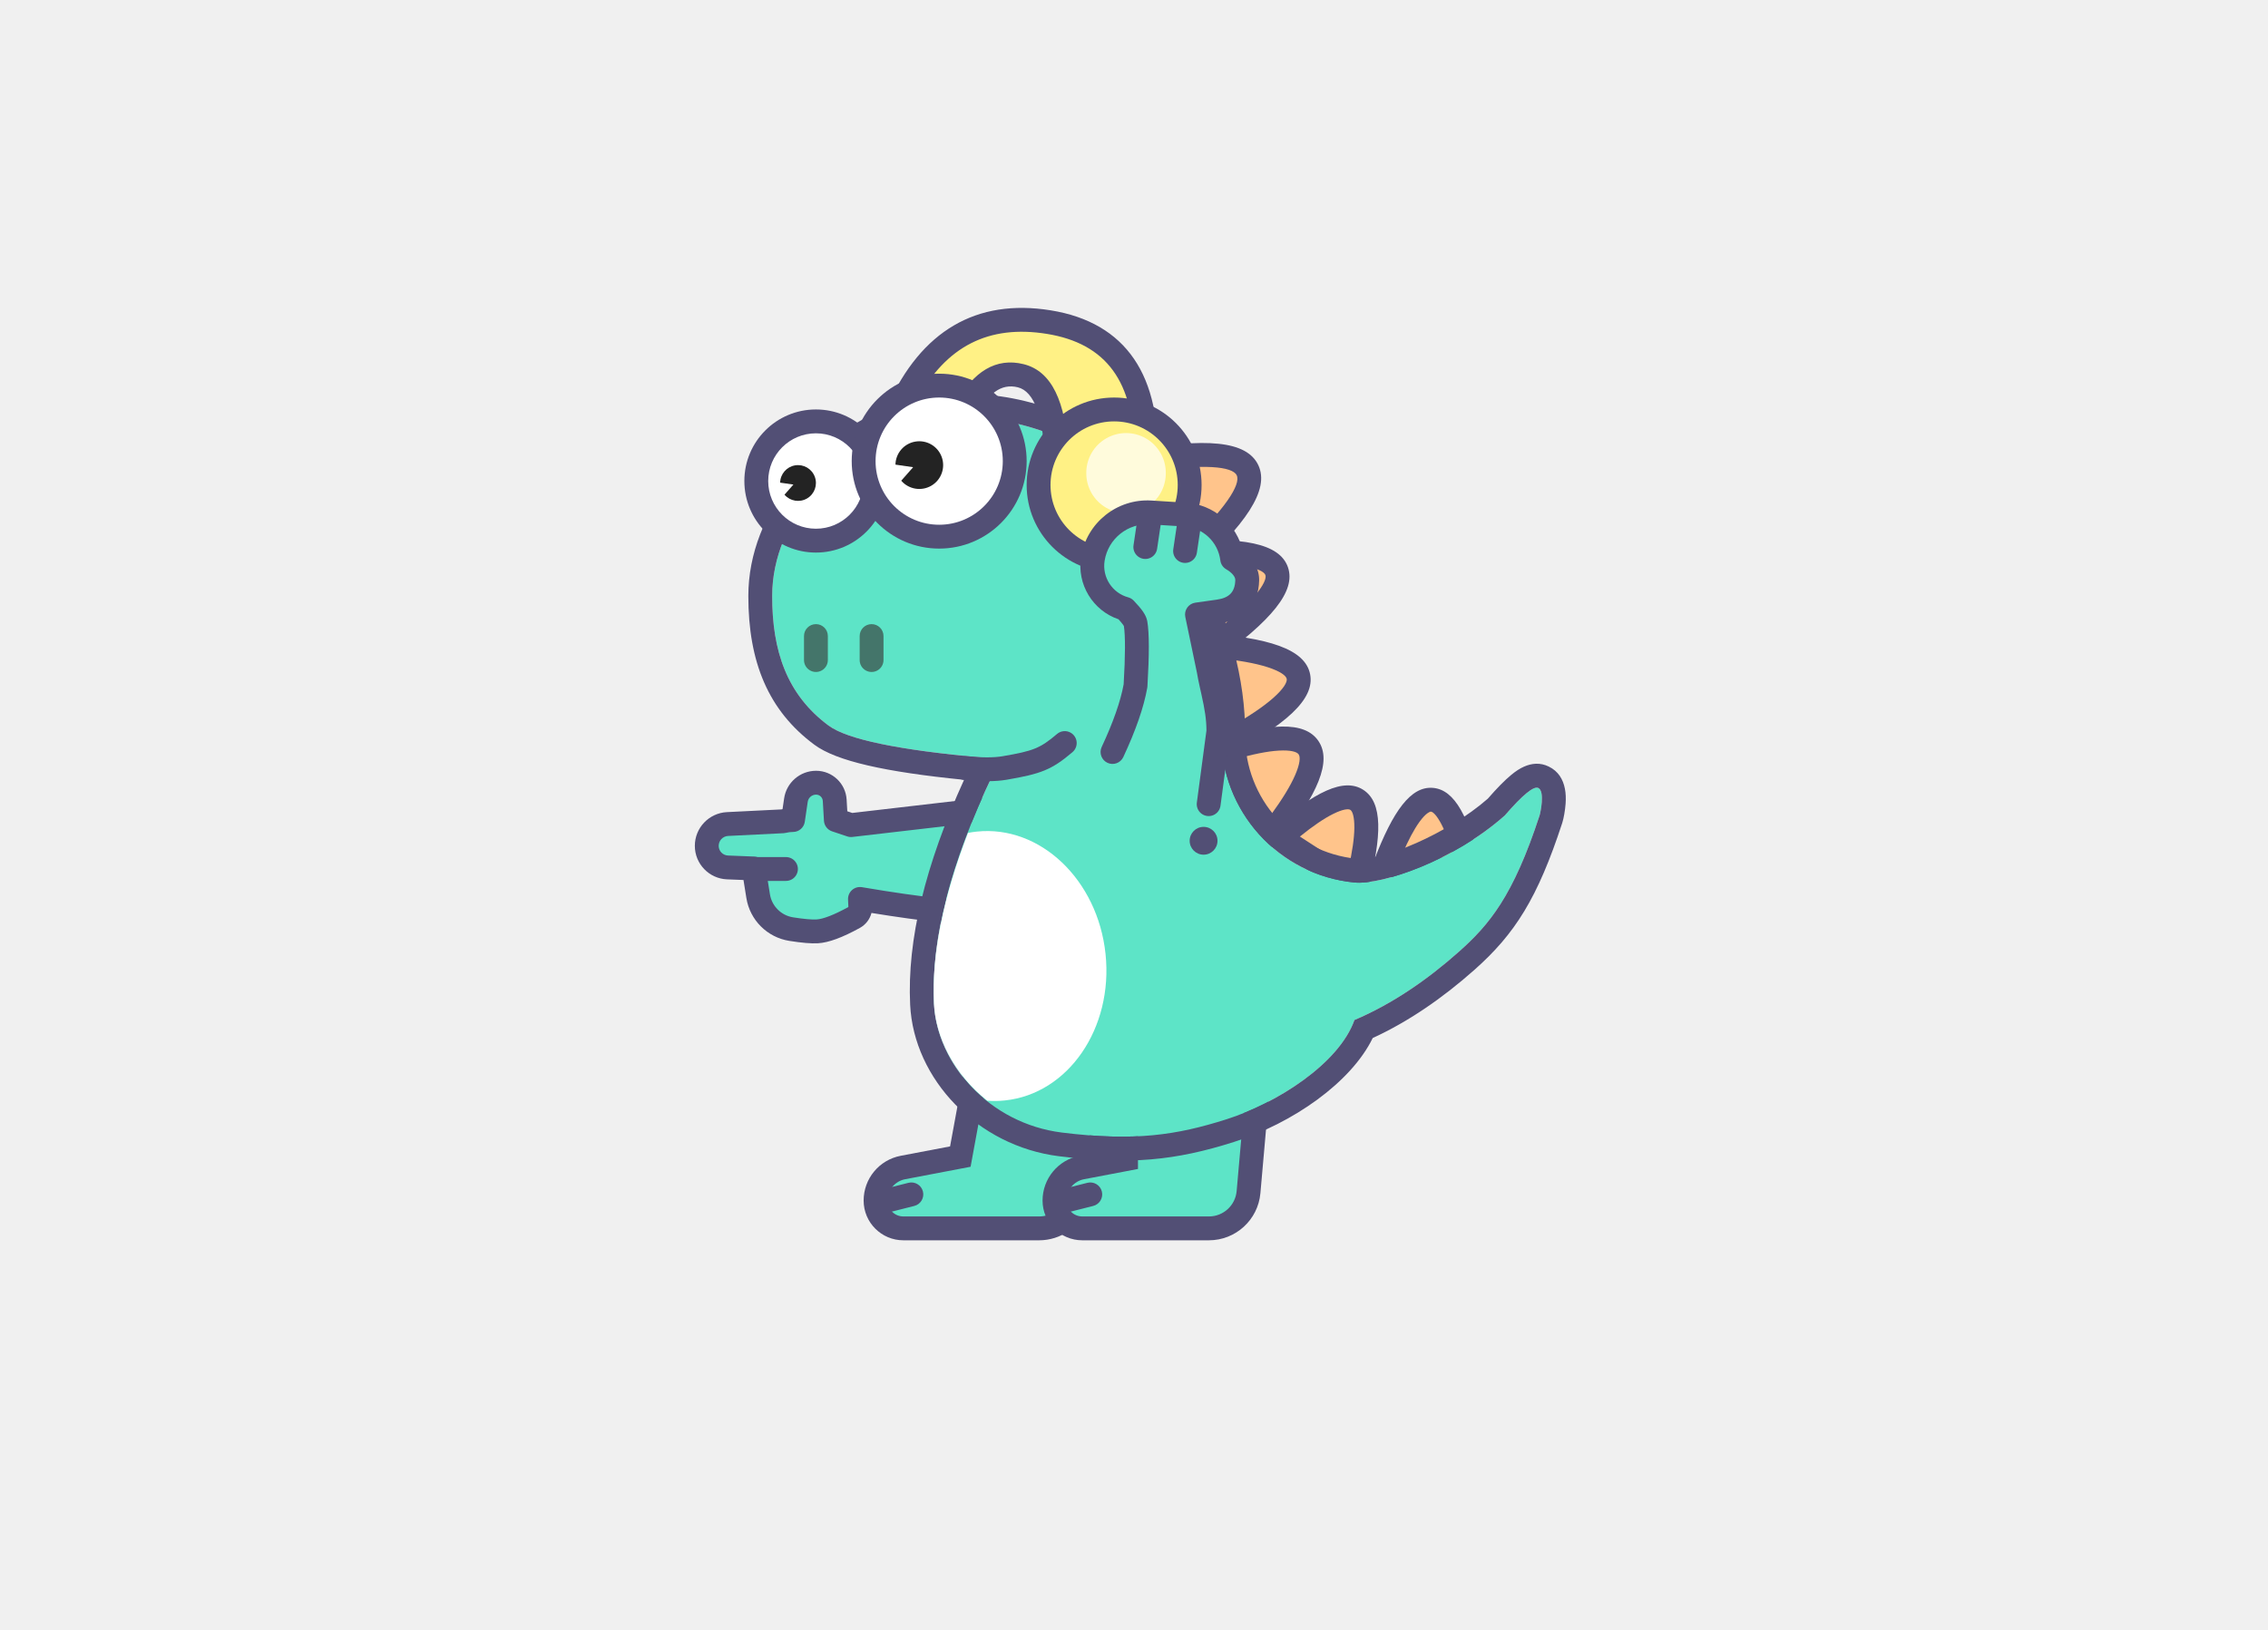
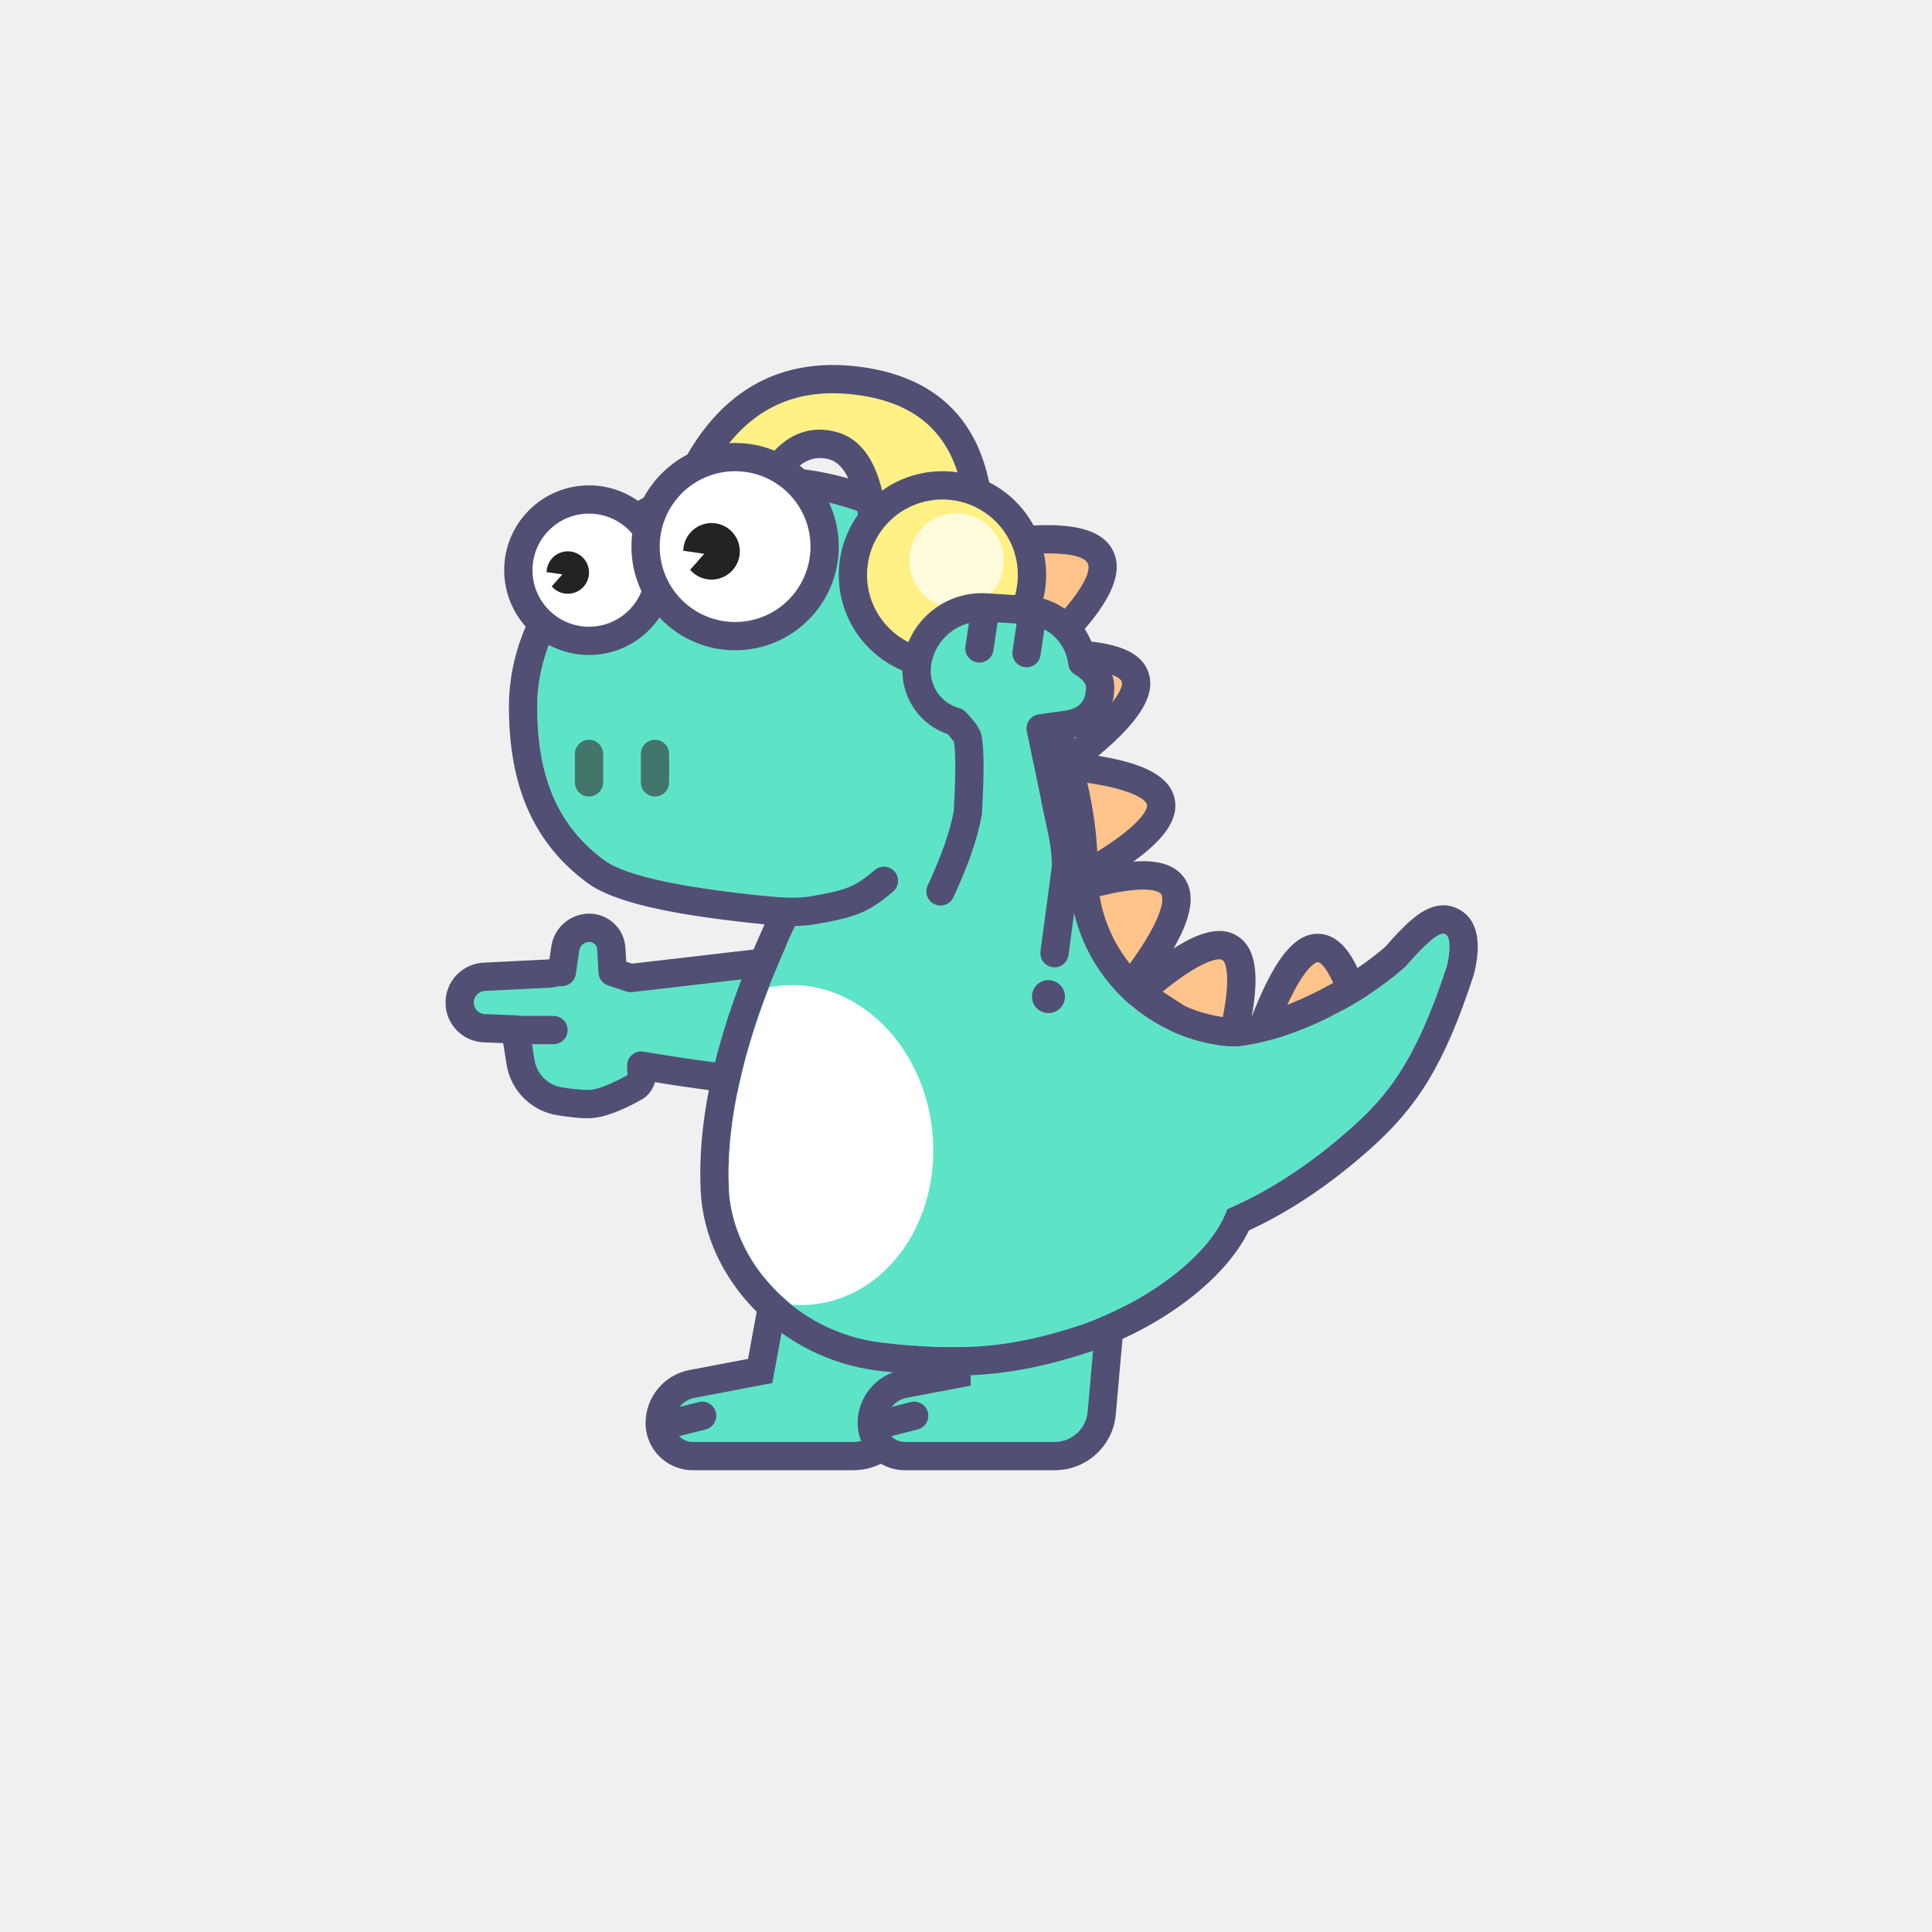
- <svg xmlns="http://www.w3.org/2000/svg" width="64px" height="46px" viewBox="0 0 1024.00 1024.00" class="icon" version="1.1" fill="#000000" stroke="#000000" stroke-width="0.01">
+ <svg xmlns="http://www.w3.org/2000/svg" width="96px" height="96px" viewBox="0 0 1024.00 1024.00" class="icon" version="1.1" fill="#000000" stroke="#000000" stroke-width="0.01">
  <g id="SVGRepo_bgCarrier" stroke-width="0" />
  <g id="SVGRepo_tracerCarrier" stroke-linecap="round" stroke-linejoin="round" />
  <g id="SVGRepo_iconCarrier">
    <path d="M419.847 691.537c-21.247-16.839-32.496-40.218-33.495-61.035-1.479-30.822 5.642-66.562 21.362-107.223a62.184 62.184 0 0 1 5.5-0.824c39.784-4.183 76.008 30.238 80.911 76.88 4.9 46.642-23.375 87.842-63.156 92.023a62.579 62.579 0 0 1-11.122 0.18z" fill="#FFFFFF" />
    <path d="M427.09 771.746h25.328a24.976 24.976 0 0 0 23.297-15.972l35.615-92.148c0.505-1.301 0.897-2.647 1.176-4.016 2.755-13.514-5.969-26.704-19.486-29.459l-44.819-9.139-0.472-0.09c-13.567-2.493-26.587 6.484-29.079 20.048l-15.745 85.666-36.075 6.871A21.129 21.129 0 0 0 349.659 754.263a17.483 17.483 0 0 0 17.483 17.483h59.949z" fill="#5DE4C7" />
    <path d="M396.463 720.239l14.818-80.619c3.242-17.638 20.165-29.306 37.803-26.065l0.614 0.117 44.821 9.136c17.57 3.582 28.912 20.727 25.333 38.298a33.01 33.01 0 0 1-1.529 5.222l-35.62 92.15A32.476 32.476 0 0 1 452.418 779.239H367.141c-13.794 0-24.976-11.184-24.976-24.976 0-13.742 9.765-25.545 23.265-28.115l31.032-5.909zM452.418 764.254a17.478 17.478 0 0 0 16.307-11.182l35.618-92.148a17.483 17.483 0 0 0-12.815-23.435l-44.821-9.131c-9.828-1.811-18.939 4.473-20.687 13.969l-16.671 90.711-41.112 7.83A13.637 13.637 0 0 0 357.151 754.263a9.99 9.99 0 0 0 9.99 9.99h85.277z" fill="#524F75" />
    <path d="M358.65 761.526l15.33-3.874a7.493 7.493 0 0 0-3.674-14.531l-15.33 3.876a7.493 7.493 0 1 0 3.674 14.528z" fill="#524F75" />
    <path d="M536.976 771.746h22.088a24.976 24.976 0 0 0 24.878-22.78l5.255-59.547a25.006 25.006 0 0 0-1.464-10.877c-4.795-12.932-19.166-19.528-32.099-14.736l-32.338 11.988a24.973 24.973 0 0 0-16.292 23.417v29.004l-27.783 5.292A21.129 21.129 0 0 0 462.049 754.263a17.483 17.483 0 0 0 17.483 17.483h57.444z" fill="#5DE4C7" />
    <path d="M499.512 722.017v-22.805c0-13.579 8.449-25.725 21.179-30.443l32.336-11.988c16.814-6.234 35.498 2.343 41.729 19.159 1.676 4.516 2.325 9.343 1.903 14.139l-5.255 59.547A32.468 32.468 0 0 1 559.064 779.239H479.532c-13.794 0-24.976-11.184-24.976-24.976 0-13.742 9.765-25.545 23.265-28.115l21.691-4.131zM559.064 764.254a17.483 17.483 0 0 0 17.415-15.947l5.252-59.547a17.483 17.483 0 0 0-23.492-17.93l-32.333 11.988a17.483 17.483 0 0 0-11.409 16.394v35.206l-33.872 6.451A13.637 13.637 0 0 0 469.541 754.263a9.99 9.99 0 0 0 9.99 9.99h79.532z" fill="#524F75" />
    <path d="M471.04 761.526l15.33-3.874a7.493 7.493 0 0 0-3.674-14.531l-15.33 3.876a7.493 7.493 0 1 0 3.674 14.528z" fill="#524F75" />
    <path d="M273.123 545.627l2.777 17.376a24.978 24.978 0 0 0 20.755 20.725c7.325 1.161 12.8 1.631 16.429 1.411 5.435-0.33 13.14-3.242 23.112-8.736a7.485 7.485 0 0 0 3.869-6.888l-0.207-4.743c19.106 3.254 36.152 5.692 51.138 7.318 17.378 1.888 45.238 9.471 83.583 22.75a7.493 7.493 0 0 0 9.945-7.078v-78.421a7.493 7.493 0 0 0-8.357-7.443l-141.941 16.489-9.511-3.184-0.719-12.418a11.719 11.719 0 0 0-11.699-11.039 12.802 12.802 0 0 0-12.668 10.939l-1.843 12.515c-2.153 0-4.241 0.27-6.236 0.779l-34.891 1.736a13.719 13.719 0 0 0-13.037 13.699 13.577 13.577 0 0 0 13.042 13.567l16.459 0.647z" fill="#5DE4C7" />
    <path d="M256.372 552.468a21.069 21.069 0 0 1-20.24-21.054 21.212 21.212 0 0 1 20.158-21.184l34.192-1.701c0.247-0.055 0.492-0.11 0.739-0.16l0.997-6.778a20.298 20.298 0 0 1 20.08-17.341 19.211 19.211 0 0 1 19.179 18.097l0.427 7.355 3.119 1.044 140.283-16.294a14.985 14.985 0 0 1 16.714 14.885v78.421a14.985 14.985 0 0 1-19.891 14.159c-37.848-13.11-65.266-20.572-81.94-22.383-12.882-1.396-27.246-3.384-43.093-5.967a14.978 14.978 0 0 1-7.283 9.396c-10.864 5.984-19.473 9.238-26.277 9.653-4.288 0.26-10.238-0.255-18.055-1.494a32.468 32.468 0 0 1-26.981-26.941l-1.808-11.311-10.32-0.402z m76.003 12.628a7.493 7.493 0 0 1 8.741-7.712c18.964 3.232 35.862 5.649 50.688 7.255 18.082 1.963 46.387 9.668 85.229 23.122v-78.421l-141.941 16.486a7.433 7.433 0 0 1-3.242-0.34l-9.511-3.179a7.495 7.495 0 0 1-5.103-6.673l-0.722-12.418a4.226 4.226 0 0 0-4.218-3.981c-2.635 0-4.87 1.931-5.255 4.538l-1.841 12.52a7.49 7.49 0 0 1-7.413 6.399c-1.499 0-2.967 0.185-4.386 0.547-0.485 0.125-0.979 0.2-1.479 0.225l-34.893 1.733a6.224 6.224 0 0 0-5.917 6.216 6.082 6.082 0 0 0 5.844 6.079l16.459 0.649a7.49 7.49 0 0 1 7.106 6.301l2.777 17.376a17.488 17.488 0 0 0 14.528 14.508c6.831 1.084 11.836 1.511 14.803 1.331 4.071-0.245 10.869-2.815 19.948-7.817l-0.205-4.745z" fill="#524F75" />
    <path d="M273.296 553.45h19.985a7.493 7.493 0 1 0 0-14.985h-19.985a7.493 7.493 0 0 0 0 14.985z" fill="#524F75" />
    <path d="M582.816 294.512c5.452 10.7-7.53 31.142-38.939 61.328l-32.491-63.773c42.171-9.069 65.981-8.254 71.43 2.445z" fill="#FFC48B" />
    <path d="M576.542 298.641c-2.632-5.642-20.832-7.37-53.555-2.333l21.761 46.664c24.344-22.915 34.481-38.565 31.794-44.332z m13.579-6.331c7.2 15.44-7.692 37.179-42.843 68.678a7.493 7.493 0 0 1-11.791-2.413l-30.248-64.867a7.493 7.493 0 0 1 5.472-10.542c46.127-8.249 72.14-6.449 79.41 9.144z" fill="#524F75" />
    <path d="M600.181 355.7c4.775 9.79-7.323 28.13-36.292 55.016l-28.462-58.366c38.393-7.558 59.979-6.441 64.754 3.349z" fill="#FFC48B" />
    <path d="M562.653 396.92c11.381-8.689 19.811-16.267 25.248-22.653 5.577-6.554 7.33-10.979 6.644-12.975-0.662-1.916-4.601-4.141-12.84-5.59-8.155-1.431-19.399-1.836-33.65-1.176l14.598 42.394z m46.06-40.508c5.185 15.055-10.442 33.407-45.421 58.695a7.493 7.493 0 0 1-11.474-3.634l-21.142-61.398a7.493 7.493 0 0 1 6.541-9.913c42.751-3.092 66.258 1.034 71.495 16.249z" fill="#524F75" />
    <path d="M614.118 421.291c3.547 10.302-10.697 27.029-42.726 50.183l-21.142-61.398c39.029-2.825 60.321 0.914 63.868 11.214z" fill="#FFC48B" />
    <path d="M599.547 438.427c6.436-5.712 8.786-9.85 8.384-11.923-0.387-1.988-3.981-4.74-11.936-7.32-7.872-2.553-18.951-4.518-33.158-5.849l8.557 44.015c12.475-7.021 21.879-13.352 28.153-18.922z m23.092-14.783c3.04 15.63-14.99 31.632-53.146 51.804a7.495 7.495 0 0 1-10.859-5.195l-12.39-63.743a7.493 7.493 0 0 1 7.857-8.904c42.763 2.885 65.469 10.242 68.538 26.037z" fill="#524F75" />
    <path d="M622.177 470.491c5.54 8.864-3.067 26.889-25.812 54.07l-33.015-52.831c33.68-9.691 53.288-10.103 58.828-1.239z" fill="#FFC48B" />
    <path d="M613.204 487.012c3.07-7.048 3.404-11.344 2.25-13.055-1.104-1.638-5.008-2.8-12.438-2.385-7.166 0.402-16.606 2.285-28.242 5.664l23.325 34.579c7.161-9.828 12.198-18.122 15.105-24.803z m14.673-21.432c8.557 12.68-0.317 33.068-24.209 63.735a7.495 7.495 0 0 1-12.123-0.415l-34.838-51.65a7.493 7.493 0 0 1 3.894-11.314c36.664-11.951 58.63-13.18 67.277-0.357z" fill="#524F75" />
    <path d="M651.309 502.15c8.207 4.93 8.679 23.22 1.416 54.866l-48.912-29.391c23.46-21.916 39.289-30.408 47.496-25.475z" fill="#FFC48B" />
    <path d="M650.42 520.112c0.057-6.848-1.126-10.395-2.488-11.281-1.291-0.837-4.783-0.445-10.722 2.48-5.697 2.805-12.72 7.563-20.992 14.261l30.56 19.846c2.373-10.405 3.582-18.864 3.641-25.305z m5.672-23.847c12.093 7.852 11.908 28.41 2.662 63.093a7.493 7.493 0 0 1-11.321 4.353l-47.858-31.077a7.49 7.49 0 0 1-0.839-11.933c26.861-23.395 45.123-32.381 57.356-24.436z" fill="#524F75" />
    <path d="M699.946 502.512c8.861 1.089 16.199 16.489 22.018 46.205l-52.821-6.486c11.674-27.568 21.939-40.808 30.802-39.719z" fill="#FFC48B" />
    <path d="M705.121 517.857c-2.877-5.53-5.285-7.815-6.584-7.93-0.37-0.032-0.967 0.152-1.951 0.827-1.541 1.056-3.357 2.952-5.34 5.699-3.357 4.658-6.946 11.404-10.715 20.198l32.441 2.84c-2.535-9.241-5.167-16.469-7.852-21.634z m-5.277-22.86c13.722 1.201 22.638 18.345 30.268 51.178a7.495 7.495 0 0 1-7.955 9.161l-53.018-4.638a7.493 7.493 0 0 1-6.344-10.143c11.963-31.244 23.16-46.772 37.049-45.558z" fill="#524F75" />
    <path d="M356.822 272.884c29.793-12.213 63.97-15.185 103.207 0s84.415 80.037 99.88 138.272c4.735 17.833 7.036 34.589 6.901 50.271-0.42 48.003 35.895 88.374 83.673 93.017 17.313 1.683 62.736-13.864 94.443-42.104 11.174-12.907 18.187-18.667 21.047-17.276 4.286 2.085 1.301 15.737 0.797 17.276-16.599 50.805-31.687 68.74-50.843 85.744s-41.112 32.418-65.444 42.771c-9.765 27.533-49.1 52.406-80.342 62.344s-57.771 14.019-103.387 8.354-78.588-43.163-80.404-81.048c-1.933-40.308 10.38-88.239 36.941-143.795a7.488 7.488 0 0 0-6.089-10.695c-52.993-4.765-85.342-11.481-97.043-20.15C293.798 436.329 284.722 408.813 284.722 374.437c0-49.299 42.306-89.343 72.1-101.553z" fill="#5DE4C7" />
    <path d="M356.822 272.884C327.028 285.094 284.722 325.137 284.722 374.437c0 34.376 9.076 61.892 35.438 81.425 11.701 8.669 44.049 15.387 97.043 20.15a7.493 7.493 0 0 1 6.089 10.695c-26.562 55.556-38.875 103.489-36.941 143.795 1.818 37.886 34.791 75.384 80.404 81.048s72.145 1.583 103.387-8.354 70.576-34.811 80.342-62.344c24.331-10.352 46.285-25.767 65.444-42.771s34.247-34.938 50.843-85.744c0.502-1.538 3.487-15.19-0.797-17.276-2.86-1.391-9.873 4.368-21.047 17.276-31.707 28.242-77.132 43.787-94.443 42.104-47.778-4.643-84.093-45.014-83.673-93.017 0.137-15.682-2.165-32.438-6.901-50.271-15.465-58.233-60.643-123.085-99.88-138.27s-73.413-12.213-103.207 0z m392.239 213.874c2.71-2.225 5.26-3.921 7.925-5.1 4.878-2.158 10.145-2.695 15.545-0.067 6.084 2.96 8.994 8.075 10.148 13.936 0.589 2.987 0.674 6.087 0.44 9.438-0.307 4.316-1.259 9.451-2.103 12.028-15.455 47.314-29.711 69.732-55.141 92.3-20.395 18.097-41.674 32.616-63.918 42.866-13.567 27.903-50.171 53.52-87.272 65.319-36.759 11.694-65.504 14.443-109.775 8.944-51.113-6.349-91.278-48.343-93.526-95.202-1.951-40.665 9.436-87.707 33.864-141.287-49.686-4.958-80.147-11.761-94.008-22.031-29.022-21.502-41.502-52.044-41.502-93.464 0-26.544 10.395-52.059 28.207-74.103 15.073-18.654 34.871-33.807 53.193-41.317 36.16-14.823 74.163-15.645 114.301-0.11 43.602 16.876 92.035 84.697 108.956 148.403 5.068 19.081 7.548 37.164 7.4 54.25-0.352 40.236 30.091 74.075 70.139 77.971 15.66 1.521 56.765-15.35 82.332-37.763 5.797-6.656 10.662-11.619 14.796-15.01z" fill="#524F75" />
    <path d="M312.195 392.117a7.493 7.493 0 0 1 7.493 7.493v14.985a7.493 7.493 0 1 1-14.985 0v-14.985a7.493 7.493 0 0 1 7.493-7.493zM347.161 392.117a7.493 7.493 0 0 1 7.493 7.493v14.985a7.493 7.493 0 1 1-14.985 0v-14.985a7.493 7.493 0 0 1 7.493-7.493z" fill="#44756A" />
    <path d="M405.069 489.952c10.912 1.139 19.841 1.139 26.891-0.065 21.561-3.689 28.31-6.211 41.365-17.313a7.493 7.493 0 1 0-9.708-11.416c-10.62 9.031-15.035 10.68-34.187 13.956-5.51 0.942-13.145 0.942-22.808-0.067a7.493 7.493 0 1 0-1.553 14.905z" fill="#524F75" />
    <path d="M419.847 691.537c-21.247-16.839-32.498-40.218-33.497-61.035-1.476-30.822 5.642-66.562 21.362-107.22a62.184 62.184 0 0 1 5.5-0.824c39.784-4.183 76.008 30.238 80.911 76.88 4.9 46.642-23.375 87.842-63.156 92.023-3.746 0.392-7.46 0.445-11.119 0.177z" fill="#FFFFFF" />
    <path d="M404.69 261.145L364.025 257.973C383.775 213.926 415.264 195.392 458.485 202.37 501.708 209.346 521.92 239.294 519.121 292.215H463.515c-0.574-33.819-8.117-52.534-22.633-56.148-14.516-3.611-26.579 4.745-36.192 25.078z" fill="#FFF185" />
    <path d="M442.69 228.797c17.645 4.391 26.444 23.52 28.073 55.925H511.875C512.45 239.936 494.517 215.774 457.291 209.765 420.822 203.881 394.02 217.395 375.626 251.362l24.641 1.923c10.759-19.953 25.145-28.789 42.424-24.489zM352.833 264.614l4.353-9.708C378.283 207.867 412.989 187.437 459.679 194.972 506.98 202.607 529.59 236.112 526.601 292.612L526.224 299.707H456.147l-0.125-7.365c-0.522-30.76-6.863-46.492-16.951-49.005-10.46-2.602-19.359 3.562-27.606 21.009l-2.208 4.67L352.833 264.614z" fill="#524F75" />
    <path d="M499.512 304.702m-47.454 0a47.454 47.454 0 1 0 94.907 0 47.454 47.454 0 1 0-94.907 0Z" fill="#FFF185" />
    <path d="M499.512 359.649c-30.345 0-54.946-24.601-54.946-54.946s24.601-54.946 54.946-54.946 54.946 24.601 54.946 54.946-24.601 54.946-54.946 54.946z m0-14.985c22.068 0 39.961-17.893 39.961-39.961s-17.893-39.961-39.961-39.961-39.961 17.893-39.961 39.961 17.893 39.961 39.961 39.961z" fill="#524F75" />
    <path d="M507.005 297.21m-24.976 0a24.976 24.976 0 1 0 49.951 0 24.976 24.976 0 1 0-49.951 0Z" fill="#FFFBDC" />
    <path d="M312.195 302.205m-37.463 0a37.463 37.463 0 1 0 74.927 0 37.463 37.463 0 1 0-74.927 0Z" fill="#FFFFFF" />
    <path d="M312.195 347.161C287.367 347.161 267.239 327.033 267.239 302.205S287.367 257.249 312.195 257.249s44.956 20.128 44.956 44.956-20.128 44.956-44.956 44.956z m0-14.985c16.551 0 29.971-13.419 29.971-29.971S328.746 272.234 312.195 272.234 282.224 285.654 282.224 302.205s13.419 29.971 29.971 29.971z" fill="#524F75" />
    <path d="M292.447 310.799A11.239 11.239 0 1 0 289.717 303.226l8.332 1.211-5.602 6.361z" fill="#232323" />
    <path d="M498.458 472.544c7.663-16.416 12.495-30.343 14.498-41.782 1.154-19.381 1.154-32.446 0-39.194-0.307-1.791-2.498-4.81-6.571-9.059-13.622-3.711-22.528-17.178-20.235-31.432C488.987 333.432 504.762 320.827 522.6 321.951l21.511 1.356c15.465 0.977 27.733 12.88 29.559 27.85 4.77 2.77 9.588 7.443 9.448 13.389-0.305 13.002-8.569 18.27-18.115 19.616l-13.444 1.893 7.358 35.273c1.941 11.853 6.087 23.487 6.087 38.123l-6.087 45.655" fill="#5DE4C7" />
    <path d="M552.273 426.651c0.28 1.414 0.589 2.882 0.977 4.628 0.147 0.674 0.3 1.359 0.507 2.28l0.507 2.265c2.283 10.23 3.204 16.132 3.247 23.14l-6.017 45.153a7.493 7.493 0 1 0 14.853 1.978l6.084-45.655c0.045-0.327 0.067-0.659 0.067-0.989 0-8.592-1.049-15.43-3.609-26.891l-0.51-2.278-0.495-2.225a184.817 184.817 0 0 1-0.909-4.318 124.426 124.426 0 0 1-0.662-3.621l-5.779-27.758 5.517-0.777c14.513-2.043 24.196-11.179 24.561-26.859 0.172-7.388-3.881-13.547-10.108-18.055A39.302 39.302 0 0 0 544.586 315.832l-21.511-1.356C501.383 313.104 482.202 328.432 478.752 349.888c-2.762 17.196 7.358 33.68 23.527 39.197 1.176 1.286 2.093 2.385 2.74 3.277 0.285 0.392 0.495 0.714 0.629 0.949 0.942 6.134 0.922 18.474-0.145 36.574-1.921 10.635-6.521 23.829-13.834 39.491a7.493 7.493 0 0 0 13.577 6.341c7.92-16.963 12.96-31.487 15.09-43.657 0.05-0.28 0.082-0.562 0.1-0.847 1.189-19.941 1.189-33.41-0.095-40.903-0.654-3.826-3.404-7.62-8.547-12.982a7.5 7.5 0 0 0-3.437-2.043c-10.038-2.735-16.474-12.653-14.808-23.015a27.208 27.208 0 0 1 28.577-22.838l21.511 1.356a24.311 24.311 0 0 1 22.595 21.279 7.485 7.485 0 0 0 3.674 5.572c3.696 2.145 5.767 4.768 5.722 6.733-0.18 7.74-3.941 11.284-11.671 12.373l-13.442 1.893a7.493 7.493 0 0 0-6.291 8.949l7.325 35.118c0.21 1.261 0.45 2.562 0.722 3.944z" fill="#524F75" />
    <path d="M555.707 528.234m-8.741 0a8.741 8.741 0 1 0 17.483 0 8.741 8.741 0 1 0-17.483 0Z" fill="#524F75" />
    <path d="M514.058 326.683l-2.34 15.765a7.493 7.493 0 1 0 14.821 2.2l2.343-15.765a7.493 7.493 0 0 0-14.823-2.2zM539.034 329.181l-2.34 15.765a7.493 7.493 0 1 0 14.821 2.2l2.343-15.765a7.493 7.493 0 0 0-14.823-2.2z" fill="#524F75" />
    <path d="M389.62 289.717m-47.454 0a47.454 47.454 0 1 0 94.907 0 47.454 47.454 0 1 0-94.907 0Z" fill="#FFFFFF" />
    <path d="M389.62 344.663C359.274 344.663 334.673 320.062 334.673 289.717S359.274 234.771 389.62 234.771s54.946 24.601 54.946 54.946-24.601 54.946-54.946 54.946z m0-14.985c22.068 0 39.961-17.893 39.961-39.961S411.688 249.756 389.62 249.756 349.659 267.649 349.659 289.717s17.893 39.961 39.961 39.961z" fill="#524F75" />
    <path d="M365.788 302.008A14.985 14.985 0 1 0 362.146 291.91l11.109 1.616-7.468 8.482z" fill="#232323" />
  </g>
</svg>
